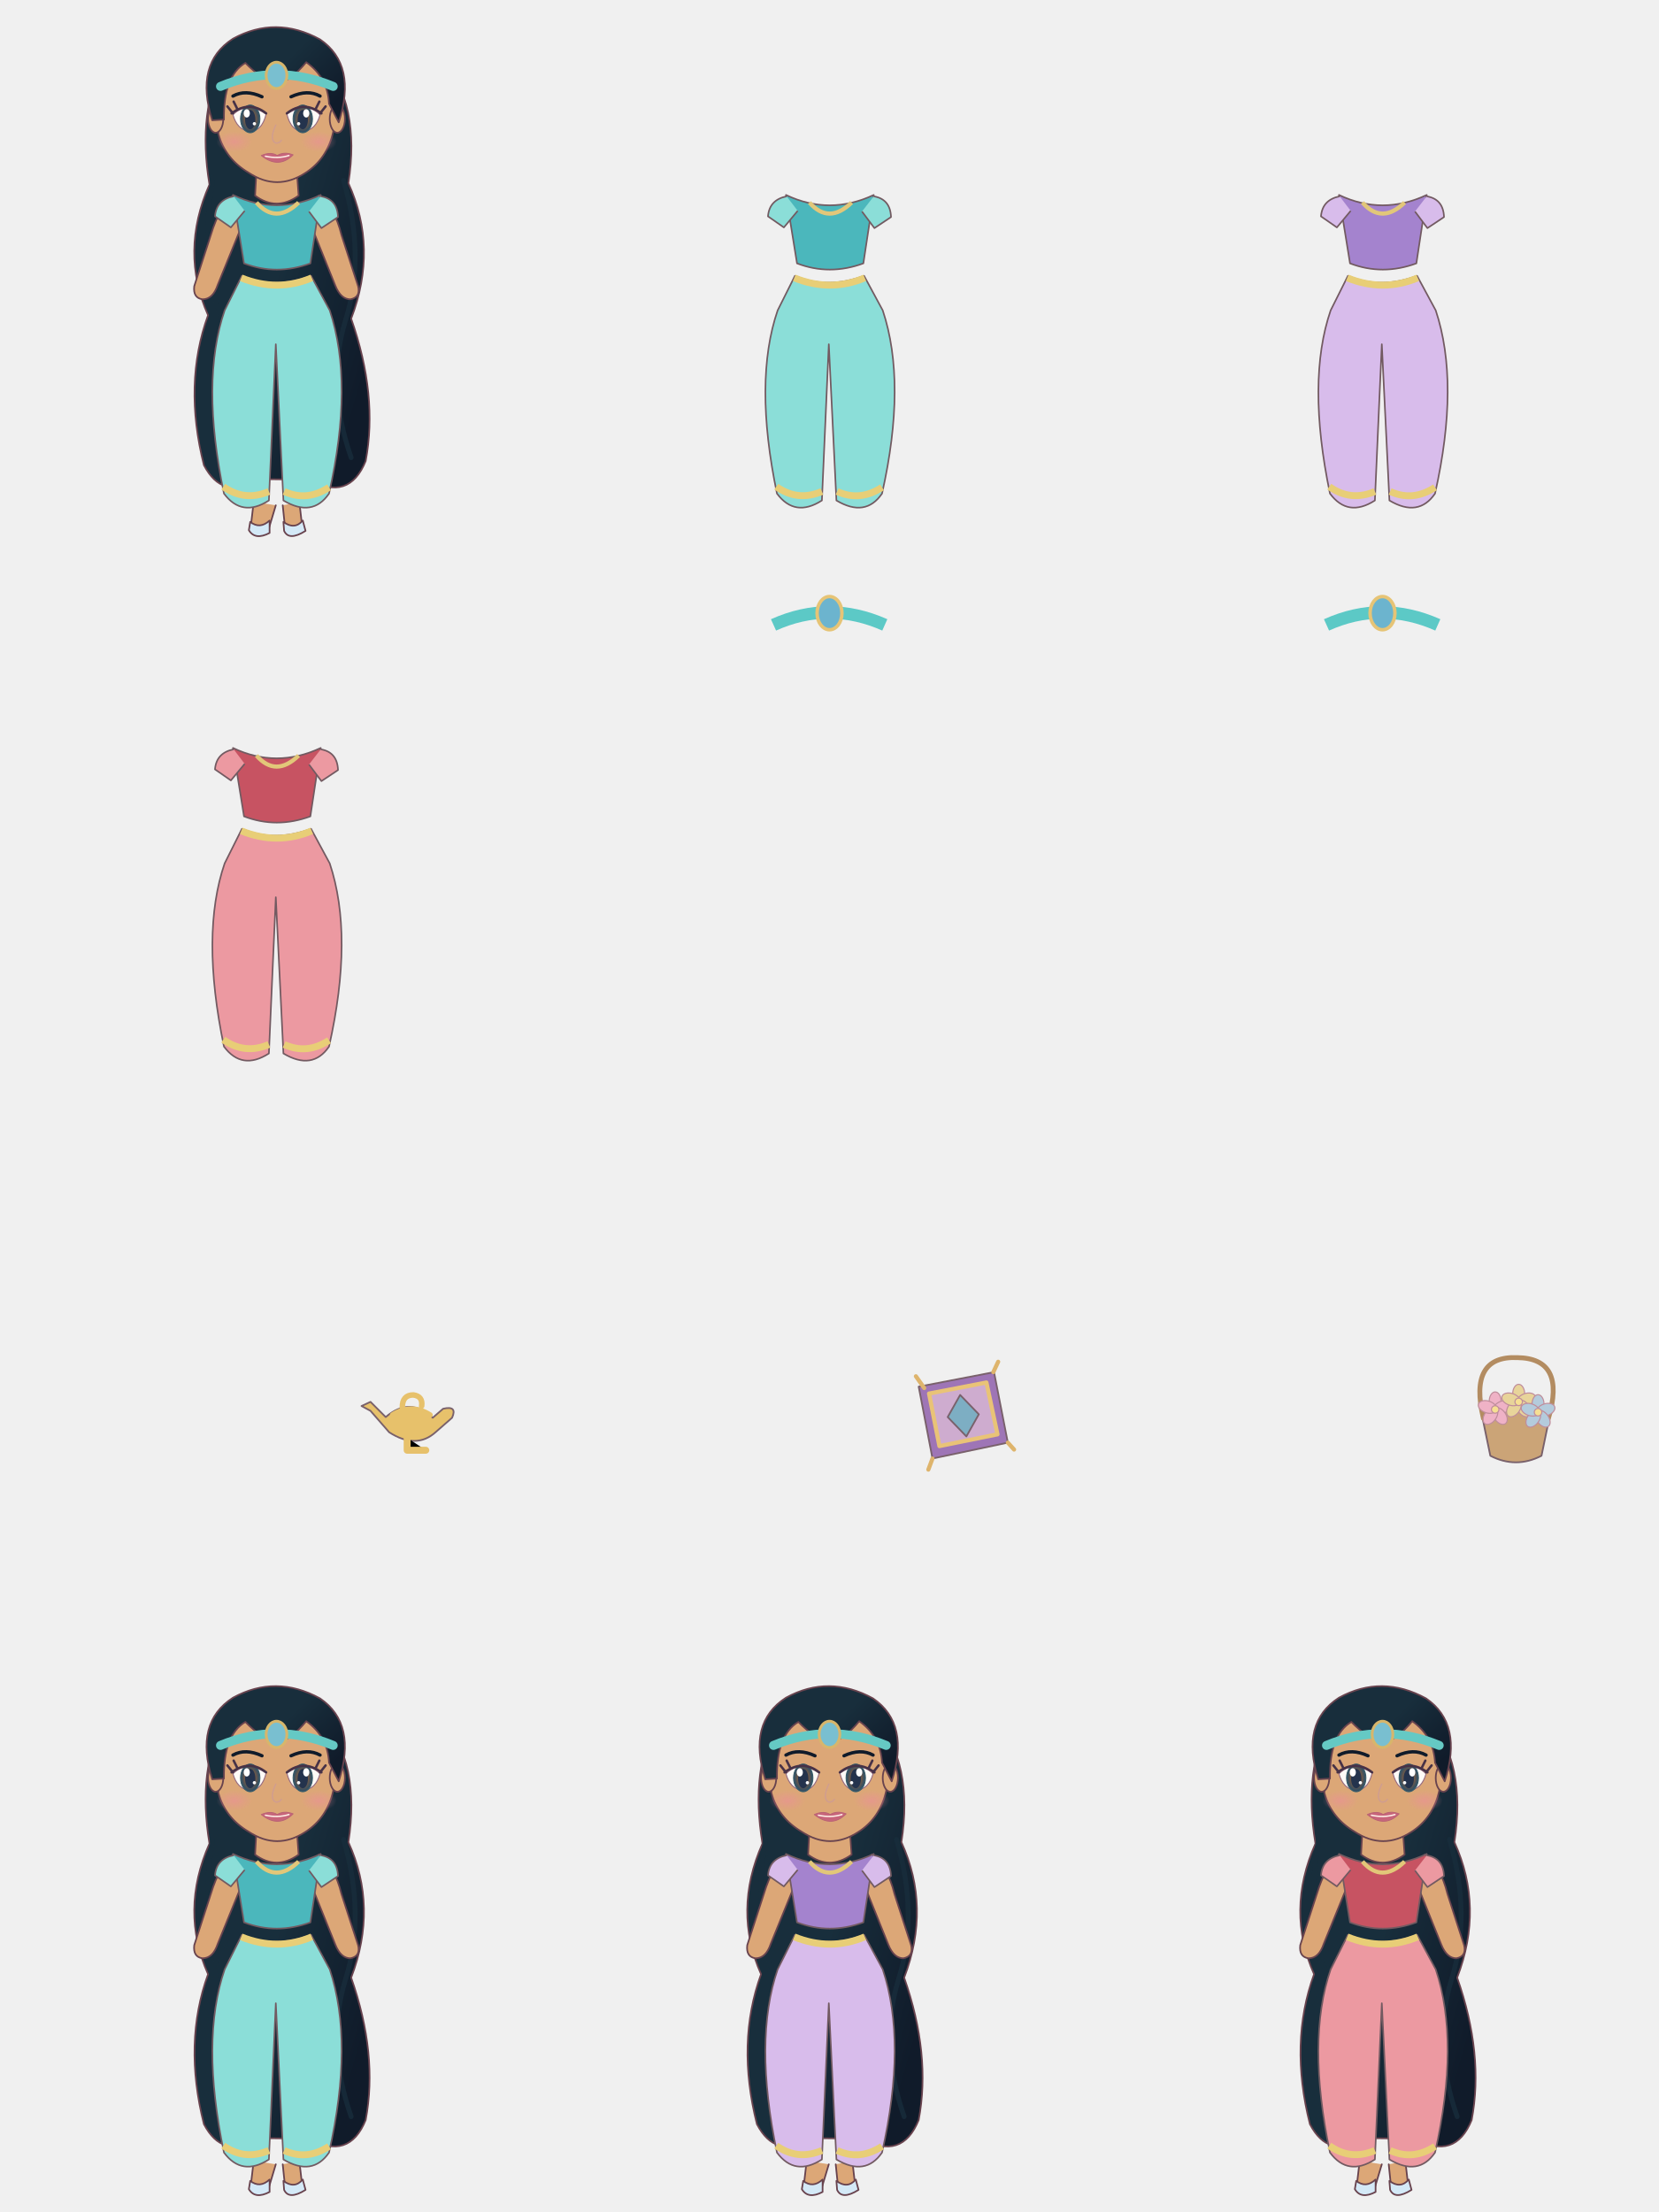
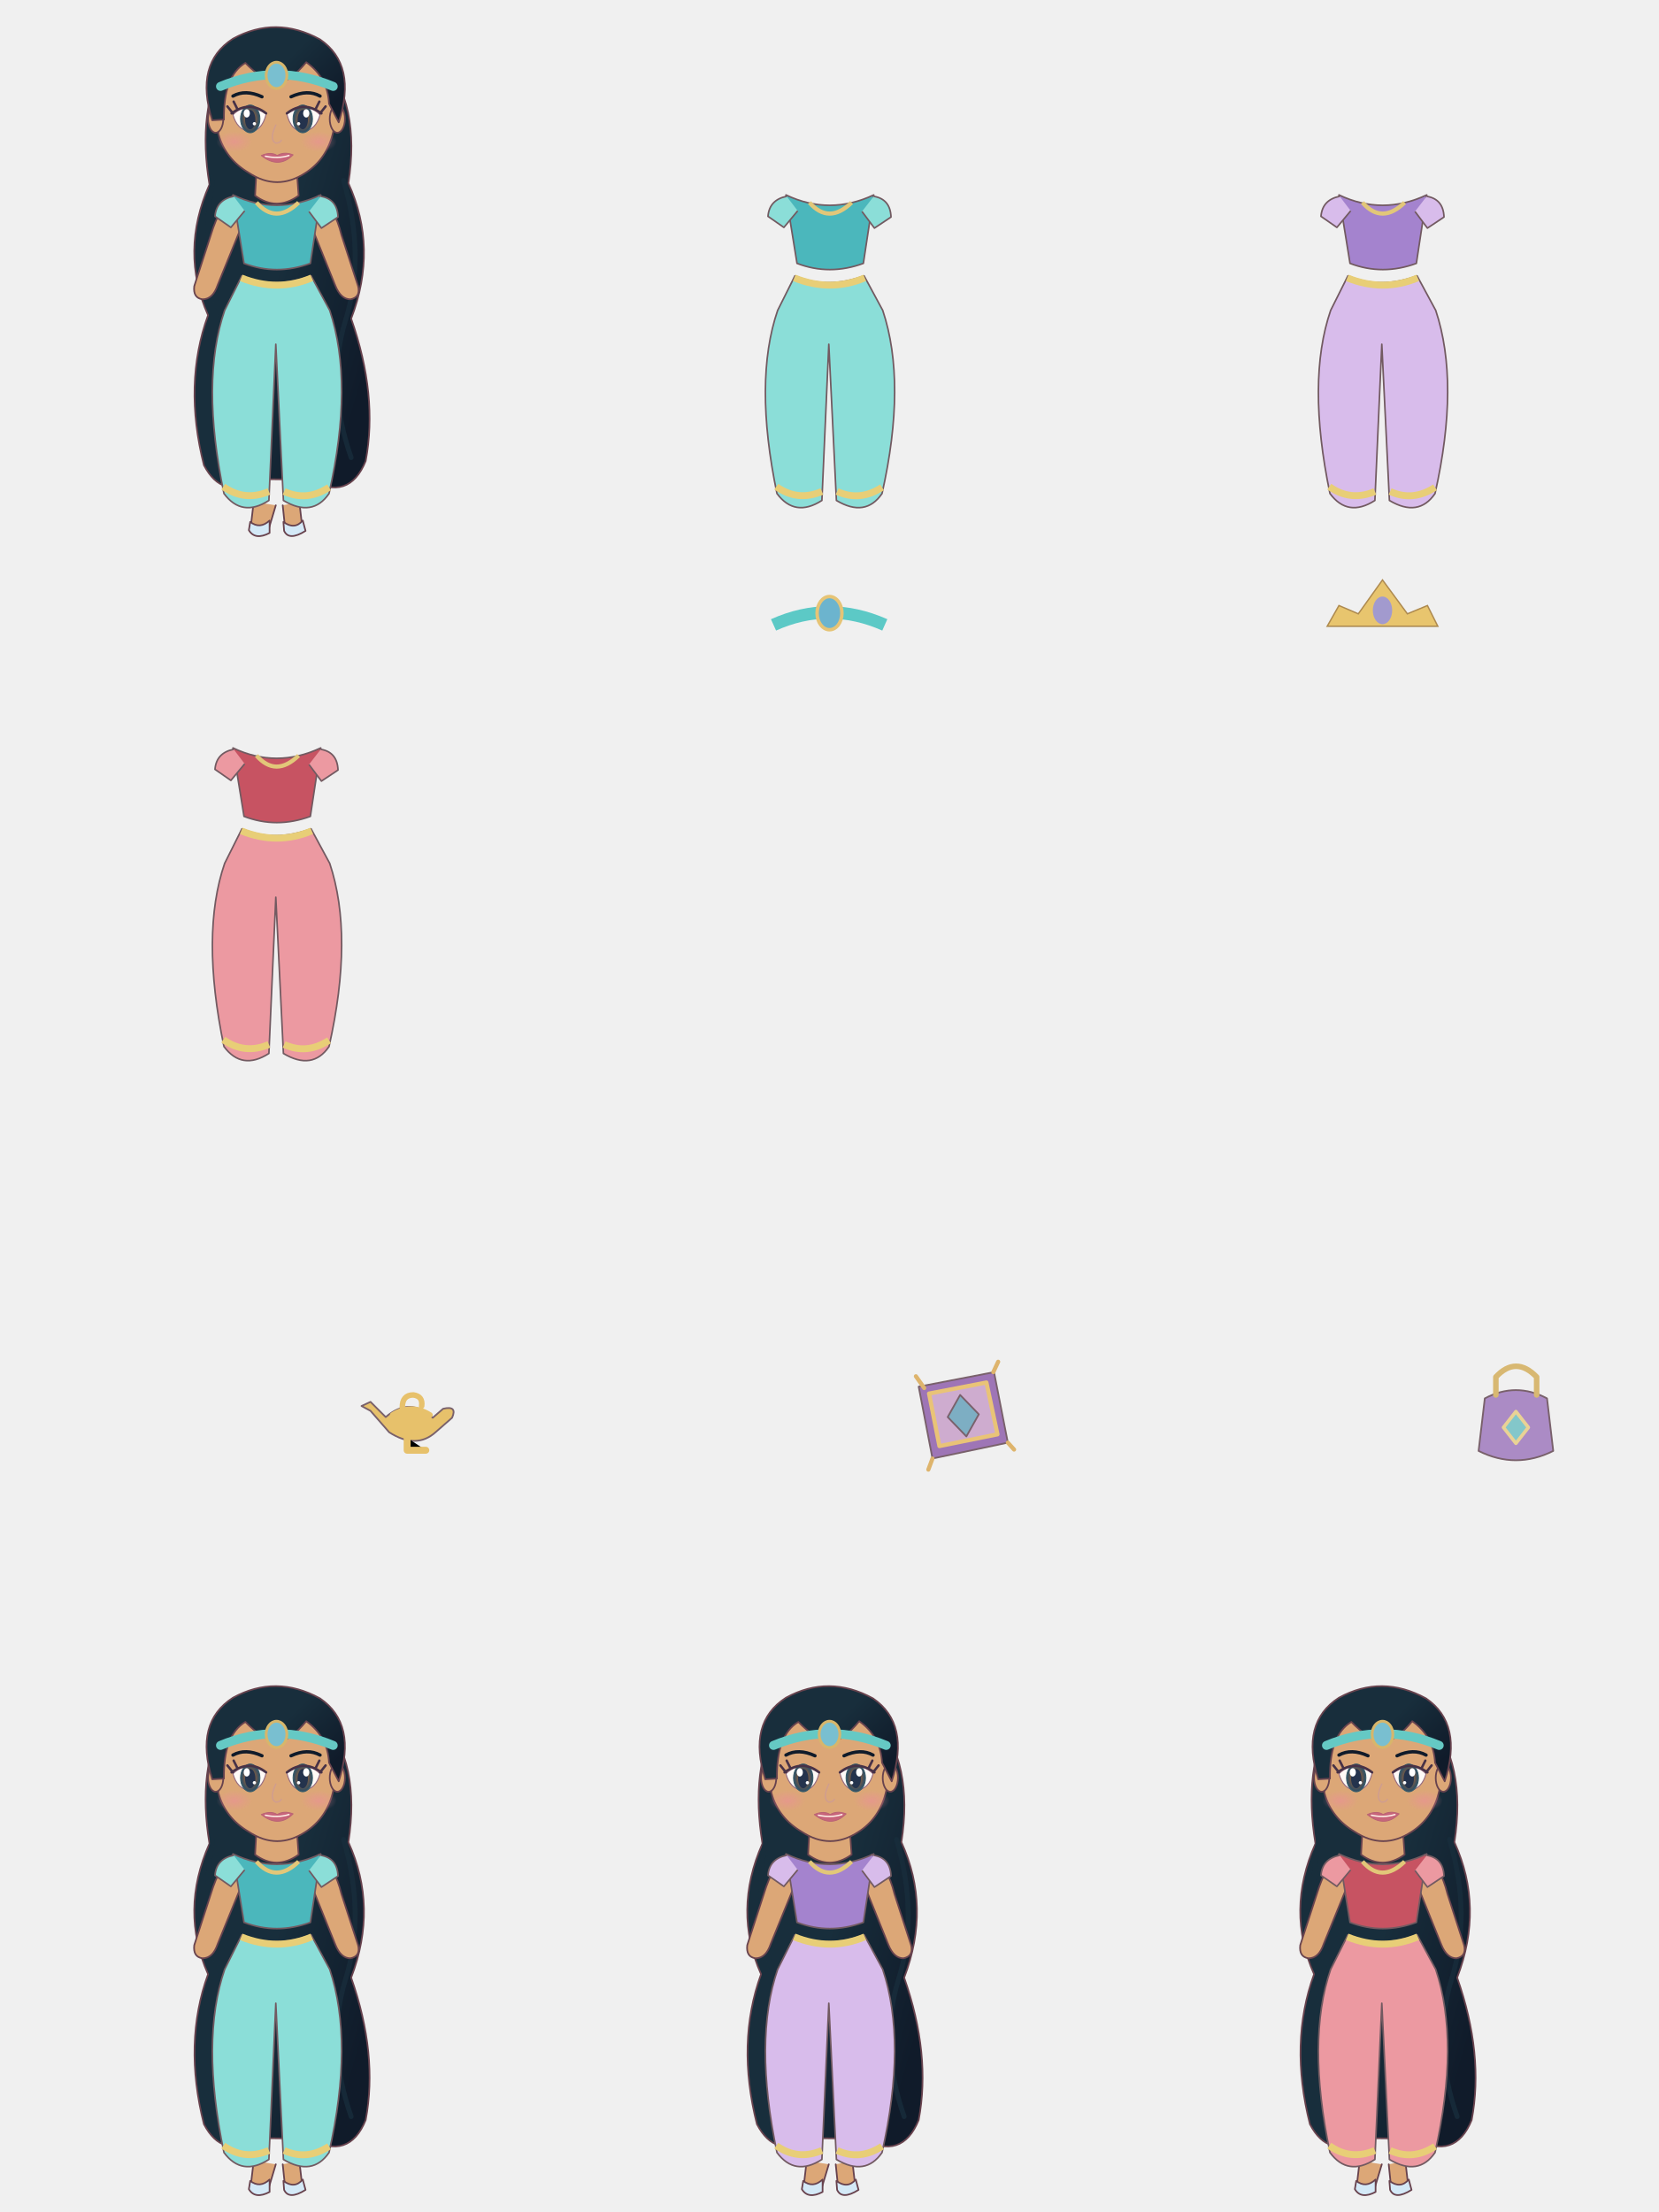
<svg xmlns="http://www.w3.org/2000/svg" width="2400" height="3200" viewBox="0 0 2400 3200">
  <g transform="translate(0 0)">
    <defs>
      <linearGradient id="jasmine-face-0-hair" x2="1" y2=".7">
        <stop stop-color="#182e3c" />
        <stop offset=".55" stop-color="#182e3c" />
        <stop offset="1" stop-color="#101b2a" />
      </linearGradient>
      <radialGradient id="jasmine-face-0-skin" cx=".4" cy=".3" r=".8">
        <stop stop-color="#dca777" />
        <stop offset="1" stop-color="#dca777" />
      </radialGradient>
      <radialGradient id="jasmine-face-0-iris">
        <stop stop-color="#b1e4d8" />
        <stop offset=".45" stop-color="#835c3f" />
        <stop offset="1" stop-color="#274d69" />
      </radialGradient>
      <radialGradient id="jasmine-face-0-blush">
        <stop stop-color="#ec8d9b" stop-opacity=".55" />
        <stop offset="1" stop-color="#ec8d9b" stop-opacity="0" />
      </radialGradient>
    </defs>
    <g transform="translate(100 0)" stroke="#68434e" stroke-width="2.4" stroke-linejoin="round" stroke-linecap="round">
      <path d="M225 86 Q185 159 203 267 Q160 364 201 456 Q165 555 195 673 Q222 724 269 693 L347 694 Q405 726 429 667 Q447 572 408 461 Q447 359 404 265 Q422 151 366 85Z" fill="url(#jasmine-face-0-hair)" />
      <path d="M208 258 Q189 367 218 453 T211 670" fill="none" stroke="#182e3c" stroke-width="7" opacity=".75" />
      <path d="M397 261 Q429 370 400 463 T408 662" fill="none" stroke="#182e3c" stroke-width="7" opacity=".75" />
      <path d="M272 228 L269 283 Q300 306 332 283 L328 228 M238 283 Q218 297 205 340 L181 414 Q179 431 193 433 Q208 433 215 412 L248 331 M361 283 Q384 299 394 340 L418 414 Q422 430 407 433 Q393 433 385 413 L352 331 M267 726 L263 760 Q264 776 287 771 L299 731 M309 731 L312 760 Q315 777 338 769 L333 726" fill="#dca777" />
      <path d="M262 755 Q276 766 290 753 L290 771 Q269 782 260 767Z M310 755 Q326 767 338 753 L342 768 Q318 783 311 768Z" fill="#d4e9f7" />
      <path d="M213 128 Q204 78 247 55 Q298 33 349 57 Q395 81 389 135 L382 191 Q373 230 342 250 Q301 277 260 250 Q226 230 216 194Z" fill="url(#jasmine-face-0-skin)" />
      <ellipse cx="212" cy="172" rx="11" ry="20" fill="#dca777" />
      <ellipse cx="388" cy="172" rx="11" ry="20" fill="#dca777" />
      <path d="M207 174 Q181 92 237 56 Q299 22 363 57 Q417 94 390 177 L376 150 Q374 112 343 90 Q321 117 300 121 Q277 114 255 91 Q223 110 224 173Z" fill="url(#jasmine-face-0-hair)" />
      <g transform="translate(261 169) scale(1 1)">
        <path d="M-24 -3 Q-4 -23 24 -4 Q18 21 0 21 Q-18 19 -24 -3Z" fill="#fffaf7" stroke="#976c80" stroke-width="1.5" />
        <ellipse cx="1" cy="3" rx="14" ry="20" fill="url(#jasmine-face-0-iris)" stroke="#385c68" stroke-width="1.4" />
        <ellipse cx="1" cy="4" rx="7.5" ry="14" fill="#24334d" stroke="none" />
        <ellipse cx="-4" cy="-5" rx="4.5" ry="6" fill="#fff" stroke="none" />
        <circle cx="7" cy="10" r="2.4" fill="#fff" stroke="none" />
        <path d="M-26 -5 Q0 -24 24 -5 M-24 -5 l-8 -10 M-18 -12 l-5 -10" fill="none" stroke="#473247" stroke-width="3.5" />
        <path d="M-24 -30 Q-6 -40 18 -29" fill="none" stroke="#101b2a" stroke-width="4.8" />
      </g>
      <g transform="translate(339 169) scale(-1 1)">
        <path d="M-24 -3 Q-4 -23 24 -4 Q18 21 0 21 Q-18 19 -24 -3Z" fill="#fffaf7" stroke="#976c80" stroke-width="1.5" />
        <ellipse cx="1" cy="3" rx="14" ry="20" fill="url(#jasmine-face-0-iris)" stroke="#385c68" stroke-width="1.4" />
        <ellipse cx="1" cy="4" rx="7.5" ry="14" fill="#24334d" stroke="none" />
        <ellipse cx="-4" cy="-5" rx="4.5" ry="6" fill="#fff" stroke="none" />
        <circle cx="7" cy="10" r="2.4" fill="#fff" stroke="none" />
        <path d="M-26 -5 Q0 -24 24 -5 M-24 -5 l-8 -10 M-18 -12 l-5 -10" fill="none" stroke="#473247" stroke-width="3.5" />
        <path d="M-24 -30 Q-6 -40 18 -29" fill="none" stroke="#101b2a" stroke-width="4.8" />
      </g>
      <ellipse cx="239" cy="205" rx="26" ry="15" fill="url(#jasmine-face-0-blush)" stroke="none" />
      <ellipse cx="361" cy="205" rx="26" ry="15" fill="url(#jasmine-face-0-blush)" stroke="none" />
      <path d="M299 181 Q289 202 299 207 Q305 207 307 203" fill="none" stroke="#d09d8e" stroke-width="2" />
      <path d="M278 225 Q292 219 301 225 Q311 219 324 224 Q303 245 278 225Z" fill="#c8657b" stroke="#b96374" stroke-width="1.3" />
      <path d="M284 226 Q302 230 318 225" fill="none" stroke="#fff0e7" stroke-width="2" />
      <path d="M219 125 Q300 91 382 125" fill="none" stroke="#65c9c4" stroke-width="13" />
      <ellipse cx="300" cy="109" rx="15" ry="19" fill="#79bfd0" stroke="#d7b66b" stroke-width="4" />
    </g>
    <defs>
      <linearGradient id="jasmine-costume-0-dress" x1="0" y1="0" x2="1" y2="1">
        <stop stop-color="#fff7e7" />
        <stop offset=".42" stop-color="#8bded8" />
        <stop offset="1" stop-color="#73b8b3" />
      </linearGradient>
      <linearGradient id="jasmine-costume-0-hair" x2="1" y2=".8">
        <stop stop-color="#fff3cf" />
        <stop offset=".4" stop-color="#8bded8" />
        <stop offset="1" stop-color="#73b8b3" />
      </linearGradient>
      <radialGradient id="jasmine-costume-0-skin">
        <stop stop-color="#fff1df" />
        <stop offset="1" stop-color="#efc9b1" />
      </radialGradient>
    </defs>
    <g transform="translate(100 0)" stroke="#725a61" stroke-width="2.3" stroke-linejoin="round">
      <path d="M237 282 Q300 312 364 282 L349 381 Q300 399 253 381Z" fill="#4bb7bc" />
      <path d="M250 399 Q297 419 350 399 L377 449 Q412 554 376 714 Q352 749 310 724 L299 498 L289 724 Q250 749 224 714 Q190 551 225 449Z" fill="#8bded8" />
      <path d="M249 402 Q301 423 351 402 M223 704 Q254 726 289 711 M311 711 Q344 726 376 705" fill="none" stroke="#e8ce77" stroke-width="10" />
      <path d="M238 284 Q213 289 211 313 L234 329 L254 305 M364 284 Q388 288 389 314 L365 330 L347 306" fill="#8bded8" />
      <path d="M271 293 Q299 325 332 293" fill="none" stroke="#e2c779" stroke-width="6" />
    </g>
  </g>
  <g transform="translate(800 0)">
    <defs>
      <linearGradient id="jasmine-costume-0-dress" x1="0" y1="0" x2="1" y2="1">
        <stop stop-color="#fff7e7" />
        <stop offset=".42" stop-color="#8bded8" />
        <stop offset="1" stop-color="#73b8b3" />
      </linearGradient>
      <linearGradient id="jasmine-costume-0-hair" x2="1" y2=".8">
        <stop stop-color="#fff3cf" />
        <stop offset=".4" stop-color="#8bded8" />
        <stop offset="1" stop-color="#73b8b3" />
      </linearGradient>
      <radialGradient id="jasmine-costume-0-skin">
        <stop stop-color="#fff1df" />
        <stop offset="1" stop-color="#efc9b1" />
      </radialGradient>
    </defs>
    <g transform="translate(100 0)" stroke="#725a61" stroke-width="2.3" stroke-linejoin="round">
      <path d="M237 282 Q300 312 364 282 L349 381 Q300 399 253 381Z" fill="#4bb7bc" />
      <path d="M250 399 Q297 419 350 399 L377 449 Q412 554 376 714 Q352 749 310 724 L299 498 L289 724 Q250 749 224 714 Q190 551 225 449Z" fill="#8bded8" />
      <path d="M249 402 Q301 423 351 402 M223 704 Q254 726 289 711 M311 711 Q344 726 376 705" fill="none" stroke="#e8ce77" stroke-width="10" />
      <path d="M238 284 Q213 289 211 313 L234 329 L254 305 M364 284 Q388 288 389 314 L365 330 L347 306" fill="#8bded8" />
      <path d="M271 293 Q299 325 332 293" fill="none" stroke="#e2c779" stroke-width="6" />
    </g>
  </g>
  <g transform="translate(1600 0)">
    <defs>
      <linearGradient id="jasmine-costume-1-dress" x1="0" y1="0" x2="1" y2="1">
        <stop stop-color="#fff7e7" />
        <stop offset=".42" stop-color="#d8bceb" />
        <stop offset="1" stop-color="#b39cc3" />
      </linearGradient>
      <linearGradient id="jasmine-costume-1-hair" x2="1" y2=".8">
        <stop stop-color="#fff3cf" />
        <stop offset=".4" stop-color="#d8bceb" />
        <stop offset="1" stop-color="#b39cc3" />
      </linearGradient>
      <radialGradient id="jasmine-costume-1-skin">
        <stop stop-color="#fff1df" />
        <stop offset="1" stop-color="#efc9b1" />
      </radialGradient>
    </defs>
    <g transform="translate(100 0)" stroke="#725a61" stroke-width="2.3" stroke-linejoin="round">
      <path d="M237 282 Q300 312 364 282 L349 381 Q300 399 253 381Z" fill="#a483ce" />
      <path d="M250 399 Q297 419 350 399 L377 449 Q412 554 376 714 Q352 749 310 724 L299 498 L289 724 Q250 749 224 714 Q190 551 225 449Z" fill="#d8bceb" />
      <path d="M249 402 Q301 423 351 402 M223 704 Q254 726 289 711 M311 711 Q344 726 376 705" fill="none" stroke="#e8ce77" stroke-width="10" />
      <path d="M238 284 Q213 289 211 313 L234 329 L254 305 M364 284 Q388 288 389 314 L365 330 L347 306" fill="#d8bceb" />
      <path d="M271 293 Q299 325 332 293" fill="none" stroke="#e2c779" stroke-width="6" />
    </g>
  </g>
  <g transform="translate(0 800)">
    <defs>
      <linearGradient id="jasmine-costume-2-dress" x1="0" y1="0" x2="1" y2="1">
        <stop stop-color="#fff7e7" />
        <stop offset=".42" stop-color="#ec99a1" />
        <stop offset="1" stop-color="#c37e85" />
      </linearGradient>
      <linearGradient id="jasmine-costume-2-hair" x2="1" y2=".8">
        <stop stop-color="#fff3cf" />
        <stop offset=".4" stop-color="#ec99a1" />
        <stop offset="1" stop-color="#c37e85" />
      </linearGradient>
      <radialGradient id="jasmine-costume-2-skin">
        <stop stop-color="#fff1df" />
        <stop offset="1" stop-color="#efc9b1" />
      </radialGradient>
    </defs>
    <g transform="translate(100 0)" stroke="#725a61" stroke-width="2.3" stroke-linejoin="round">
      <path d="M237 282 Q300 312 364 282 L349 381 Q300 399 253 381Z" fill="#c75362" />
      <path d="M250 399 Q297 419 350 399 L377 449 Q412 554 376 714 Q352 749 310 724 L299 498 L289 724 Q250 749 224 714 Q190 551 225 449Z" fill="#ec99a1" />
      <path d="M249 402 Q301 423 351 402 M223 704 Q254 726 289 711 M311 711 Q344 726 376 705" fill="none" stroke="#e8ce77" stroke-width="10" />
      <path d="M238 284 Q213 289 211 313 L234 329 L254 305 M364 284 Q388 288 389 314 L365 330 L347 306" fill="#ec99a1" />
      <path d="M271 293 Q299 325 332 293" fill="none" stroke="#e2c779" stroke-width="6" />
    </g>
  </g>
  <g transform="translate(800 800)">
    <path d="M319 104 Q399 68 480 104" fill="none" stroke="#5cc9c6" stroke-width="18" />
    <ellipse cx="400" cy="87" rx="18" ry="24" fill="#6cb4ce" stroke="#e6c476" stroke-width="5" />
  </g>
  <g transform="translate(1600 800)">
-     <path d="M319 104 Q399 68 480 104" fill="none" stroke="#5cc9c6" stroke-width="18" />
-     <ellipse cx="400" cy="87" rx="18" ry="24" fill="#6cb4ce" stroke="#e6c476" stroke-width="5" />
+     <path d="M320 106 L337 76 L365 88 L400 39 L436 88 L465 76 L480 106Z" fill="#e8c56e" stroke="#ae8a4f" stroke-width="2" />
+     <ellipse cx="400" cy="83" rx="14" ry="20" fill="#a29ace" />
  </g>
  <g transform="translate(0 1600)">
    <g transform="translate(515 348)" stroke="#79616b" stroke-width="2.5" stroke-linejoin="round" stroke-linecap="round">
      <path d="M43 102 Q78 72 111 103 L126 90 Q147 85 139 103 L115 124 Q87 149 48 124 L21 93 L8 86 L21 80Z" fill="#e7c16b" />
      <path d="M53 99 Q80 82 107 99 M67 88 Q67 70 83 70 Q97 72 95 86" fill="none" stroke="#e7c16b" stroke-width="8" />
      <path d="M74 132 V150 H101" stroke="#e7c16b" stroke-width="10" />
    </g>
  </g>
  <g transform="translate(800 1600)">
    <g transform="translate(515 348)" stroke="#79616b" stroke-width="2.5" stroke-linejoin="round" stroke-linecap="round">
      <path d="M14 58 L123 37 L143 139 L34 162Z" fill="#9e75b6" />
      <path d="M29 68 L112 52 L128 127 L44 144Z" fill="#ceaccf" stroke="#e9c377" stroke-width="6" />
      <path d="M74 70 l27 28 -18 32 -27 -28Z" fill="#7daec3" />
      <path d="M22 60 L10 43 M122 37 L129 22 M34 162 L28 178 M143 139 L152 149" stroke="#deb46c" stroke-width="6" />
    </g>
  </g>
  <g transform="translate(1600 1600)">
    <g transform="translate(515 348)" stroke="#79616b" stroke-width="2.5" stroke-linejoin="round" stroke-linecap="round">
-       <path d="M29 100 Q78 76 127 100 L115 158 Q78 177 41 158Z" fill="#cba477" />
-       <path d="M31 104 Q9 13 80 16 Q151 17 125 104" fill="none" stroke="#b38c61" stroke-width="7" />
-       <g transform="translate(48 91)" fill="#efb2c6" stroke="#bf8d9b" stroke-width="1.6">
-         <ellipse rx="8.64" ry="13.68" transform="rotate(0) translate(0 -11.7)" />
-         <ellipse rx="8.64" ry="13.68" transform="rotate(72) translate(0 -11.7)" />
-         <ellipse rx="8.64" ry="13.68" transform="rotate(144) translate(0 -11.7)" />
-         <ellipse rx="8.64" ry="13.68" transform="rotate(216) translate(0 -11.7)" />
-         <ellipse rx="8.64" ry="13.68" transform="rotate(288) translate(0 -11.7)" />
-         <circle r="5.4" fill="#f6df92" />
-       </g>
-       <g transform="translate(82 80)" fill="#e8d49a" stroke="#bf8d9b" stroke-width="1.6">
-         <ellipse rx="8.64" ry="13.68" transform="rotate(0) translate(0 -11.7)" />
-         <ellipse rx="8.64" ry="13.68" transform="rotate(72) translate(0 -11.7)" />
-         <ellipse rx="8.64" ry="13.68" transform="rotate(144) translate(0 -11.7)" />
-         <ellipse rx="8.64" ry="13.68" transform="rotate(216) translate(0 -11.7)" />
-         <ellipse rx="8.64" ry="13.68" transform="rotate(288) translate(0 -11.7)" />
-         <circle r="5.4" fill="#f6df92" />
-       </g>
-       <g transform="translate(110 95)" fill="#b4cbdc" stroke="#bf8d9b" stroke-width="1.6">
-         <ellipse rx="8.64" ry="13.68" transform="rotate(0) translate(0 -11.7)" />
-         <ellipse rx="8.64" ry="13.68" transform="rotate(72) translate(0 -11.7)" />
-         <ellipse rx="8.64" ry="13.68" transform="rotate(144) translate(0 -11.7)" />
-         <ellipse rx="8.64" ry="13.68" transform="rotate(216) translate(0 -11.7)" />
-         <ellipse rx="8.64" ry="13.68" transform="rotate(288) translate(0 -11.7)" />
-         <circle r="5.4" fill="#f6df92" />
-       </g>
+       <path d="M33 75 Q78 51 123 75 L132 151 Q78 178 24 151Z" fill="#ab8bc5" />
+       <path d="M49 70 V44 Q78 13 108 44 V70" fill="none" stroke="#d8b872" stroke-width="8" />
+       <path d="M78 94 l18 23 -18 23 -18 -23Z" fill="#83c7ca" stroke="#e9d295" stroke-width="5" />
    </g>
  </g>
  <g transform="translate(0 2400)">
    <defs>
      <linearGradient id="jasmine-face-0-hair" x2="1" y2=".7">
        <stop stop-color="#182e3c" />
        <stop offset=".55" stop-color="#182e3c" />
        <stop offset="1" stop-color="#101b2a" />
      </linearGradient>
      <radialGradient id="jasmine-face-0-skin" cx=".4" cy=".3" r=".8">
        <stop stop-color="#dca777" />
        <stop offset="1" stop-color="#dca777" />
      </radialGradient>
      <radialGradient id="jasmine-face-0-iris">
        <stop stop-color="#b1e4d8" />
        <stop offset=".45" stop-color="#835c3f" />
        <stop offset="1" stop-color="#274d69" />
      </radialGradient>
      <radialGradient id="jasmine-face-0-blush">
        <stop stop-color="#ec8d9b" stop-opacity=".55" />
        <stop offset="1" stop-color="#ec8d9b" stop-opacity="0" />
      </radialGradient>
    </defs>
    <g transform="translate(100 0)" stroke="#68434e" stroke-width="2.4" stroke-linejoin="round" stroke-linecap="round">
      <path d="M225 86 Q185 159 203 267 Q160 364 201 456 Q165 555 195 673 Q222 724 269 693 L347 694 Q405 726 429 667 Q447 572 408 461 Q447 359 404 265 Q422 151 366 85Z" fill="url(#jasmine-face-0-hair)" />
      <path d="M208 258 Q189 367 218 453 T211 670" fill="none" stroke="#182e3c" stroke-width="7" opacity=".75" />
      <path d="M397 261 Q429 370 400 463 T408 662" fill="none" stroke="#182e3c" stroke-width="7" opacity=".75" />
      <path d="M272 228 L269 283 Q300 306 332 283 L328 228 M238 283 Q218 297 205 340 L181 414 Q179 431 193 433 Q208 433 215 412 L248 331 M361 283 Q384 299 394 340 L418 414 Q422 430 407 433 Q393 433 385 413 L352 331 M267 726 L263 760 Q264 776 287 771 L299 731 M309 731 L312 760 Q315 777 338 769 L333 726" fill="#dca777" />
      <path d="M262 755 Q276 766 290 753 L290 771 Q269 782 260 767Z M310 755 Q326 767 338 753 L342 768 Q318 783 311 768Z" fill="#d4e9f7" />
      <path d="M213 128 Q204 78 247 55 Q298 33 349 57 Q395 81 389 135 L382 191 Q373 230 342 250 Q301 277 260 250 Q226 230 216 194Z" fill="url(#jasmine-face-0-skin)" />
      <ellipse cx="212" cy="172" rx="11" ry="20" fill="#dca777" />
      <ellipse cx="388" cy="172" rx="11" ry="20" fill="#dca777" />
      <path d="M207 174 Q181 92 237 56 Q299 22 363 57 Q417 94 390 177 L376 150 Q374 112 343 90 Q321 117 300 121 Q277 114 255 91 Q223 110 224 173Z" fill="url(#jasmine-face-0-hair)" />
      <g transform="translate(261 169) scale(1 1)">
        <path d="M-24 -3 Q-4 -23 24 -4 Q18 21 0 21 Q-18 19 -24 -3Z" fill="#fffaf7" stroke="#976c80" stroke-width="1.5" />
        <ellipse cx="1" cy="3" rx="14" ry="20" fill="url(#jasmine-face-0-iris)" stroke="#385c68" stroke-width="1.4" />
        <ellipse cx="1" cy="4" rx="7.5" ry="14" fill="#24334d" stroke="none" />
        <ellipse cx="-4" cy="-5" rx="4.5" ry="6" fill="#fff" stroke="none" />
        <circle cx="7" cy="10" r="2.4" fill="#fff" stroke="none" />
        <path d="M-26 -5 Q0 -24 24 -5 M-24 -5 l-8 -10 M-18 -12 l-5 -10" fill="none" stroke="#473247" stroke-width="3.5" />
        <path d="M-24 -30 Q-6 -40 18 -29" fill="none" stroke="#101b2a" stroke-width="4.8" />
      </g>
      <g transform="translate(339 169) scale(-1 1)">
        <path d="M-24 -3 Q-4 -23 24 -4 Q18 21 0 21 Q-18 19 -24 -3Z" fill="#fffaf7" stroke="#976c80" stroke-width="1.5" />
        <ellipse cx="1" cy="3" rx="14" ry="20" fill="url(#jasmine-face-0-iris)" stroke="#385c68" stroke-width="1.4" />
        <ellipse cx="1" cy="4" rx="7.5" ry="14" fill="#24334d" stroke="none" />
        <ellipse cx="-4" cy="-5" rx="4.5" ry="6" fill="#fff" stroke="none" />
        <circle cx="7" cy="10" r="2.4" fill="#fff" stroke="none" />
        <path d="M-26 -5 Q0 -24 24 -5 M-24 -5 l-8 -10 M-18 -12 l-5 -10" fill="none" stroke="#473247" stroke-width="3.5" />
        <path d="M-24 -30 Q-6 -40 18 -29" fill="none" stroke="#101b2a" stroke-width="4.8" />
      </g>
      <ellipse cx="239" cy="205" rx="26" ry="15" fill="url(#jasmine-face-0-blush)" stroke="none" />
      <ellipse cx="361" cy="205" rx="26" ry="15" fill="url(#jasmine-face-0-blush)" stroke="none" />
      <path d="M299 181 Q289 202 299 207 Q305 207 307 203" fill="none" stroke="#d09d8e" stroke-width="2" />
      <path d="M278 225 Q292 219 301 225 Q311 219 324 224 Q303 245 278 225Z" fill="#c8657b" stroke="#b96374" stroke-width="1.3" />
      <path d="M284 226 Q302 230 318 225" fill="none" stroke="#fff0e7" stroke-width="2" />
      <path d="M219 125 Q300 91 382 125" fill="none" stroke="#65c9c4" stroke-width="13" />
      <ellipse cx="300" cy="109" rx="15" ry="19" fill="#79bfd0" stroke="#d7b66b" stroke-width="4" />
    </g>
    <defs>
      <linearGradient id="jasmine-costume-0-dress" x1="0" y1="0" x2="1" y2="1">
        <stop stop-color="#fff7e7" />
        <stop offset=".42" stop-color="#8bded8" />
        <stop offset="1" stop-color="#73b8b3" />
      </linearGradient>
      <linearGradient id="jasmine-costume-0-hair" x2="1" y2=".8">
        <stop stop-color="#fff3cf" />
        <stop offset=".4" stop-color="#8bded8" />
        <stop offset="1" stop-color="#73b8b3" />
      </linearGradient>
      <radialGradient id="jasmine-costume-0-skin">
        <stop stop-color="#fff1df" />
        <stop offset="1" stop-color="#efc9b1" />
      </radialGradient>
    </defs>
    <g transform="translate(100 0)" stroke="#725a61" stroke-width="2.3" stroke-linejoin="round">
      <path d="M237 282 Q300 312 364 282 L349 381 Q300 399 253 381Z" fill="#4bb7bc" />
      <path d="M250 399 Q297 419 350 399 L377 449 Q412 554 376 714 Q352 749 310 724 L299 498 L289 724 Q250 749 224 714 Q190 551 225 449Z" fill="#8bded8" />
      <path d="M249 402 Q301 423 351 402 M223 704 Q254 726 289 711 M311 711 Q344 726 376 705" fill="none" stroke="#e8ce77" stroke-width="10" />
      <path d="M238 284 Q213 289 211 313 L234 329 L254 305 M364 284 Q388 288 389 314 L365 330 L347 306" fill="#8bded8" />
      <path d="M271 293 Q299 325 332 293" fill="none" stroke="#e2c779" stroke-width="6" />
    </g>
  </g>
  <g transform="translate(800 2400)">
    <defs>
      <linearGradient id="jasmine-face-1-hair" x2="1" y2=".7">
        <stop stop-color="#182e3c" />
        <stop offset=".55" stop-color="#182e3c" />
        <stop offset="1" stop-color="#101b2a" />
      </linearGradient>
      <radialGradient id="jasmine-face-1-skin" cx=".4" cy=".3" r=".8">
        <stop stop-color="#dca777" />
        <stop offset="1" stop-color="#dca777" />
      </radialGradient>
      <radialGradient id="jasmine-face-1-iris">
        <stop stop-color="#b1e4d8" />
        <stop offset=".45" stop-color="#835c3f" />
        <stop offset="1" stop-color="#274d69" />
      </radialGradient>
      <radialGradient id="jasmine-face-1-blush">
        <stop stop-color="#ec8d9b" stop-opacity=".55" />
        <stop offset="1" stop-color="#ec8d9b" stop-opacity="0" />
      </radialGradient>
    </defs>
    <g transform="translate(100 0)" stroke="#68434e" stroke-width="2.4" stroke-linejoin="round" stroke-linecap="round">
      <path d="M225 86 Q185 159 203 267 Q160 364 201 456 Q165 555 195 673 Q222 724 269 693 L347 694 Q405 726 429 667 Q447 572 408 461 Q447 359 404 265 Q422 151 366 85Z" fill="url(#jasmine-face-1-hair)" />
      <path d="M208 258 Q189 367 218 453 T211 670" fill="none" stroke="#182e3c" stroke-width="7" opacity=".75" />
      <path d="M397 261 Q429 370 400 463 T408 662" fill="none" stroke="#182e3c" stroke-width="7" opacity=".75" />
      <path d="M272 228 L269 283 Q300 306 332 283 L328 228 M238 283 Q218 297 205 340 L181 414 Q179 431 193 433 Q208 433 215 412 L248 331 M361 283 Q384 299 394 340 L418 414 Q422 430 407 433 Q393 433 385 413 L352 331 M267 726 L263 760 Q264 776 287 771 L299 731 M309 731 L312 760 Q315 777 338 769 L333 726" fill="#dca777" />
      <path d="M262 755 Q276 766 290 753 L290 771 Q269 782 260 767Z M310 755 Q326 767 338 753 L342 768 Q318 783 311 768Z" fill="#d4e9f7" />
      <path d="M213 128 Q204 78 247 55 Q298 33 349 57 Q395 81 389 135 L382 191 Q373 230 342 250 Q301 277 260 250 Q226 230 216 194Z" fill="url(#jasmine-face-1-skin)" />
      <ellipse cx="212" cy="172" rx="11" ry="20" fill="#dca777" />
      <ellipse cx="388" cy="172" rx="11" ry="20" fill="#dca777" />
      <path d="M207 174 Q181 92 237 56 Q299 22 363 57 Q417 94 390 177 L376 150 Q374 112 343 90 Q321 117 300 121 Q277 114 255 91 Q223 110 224 173Z" fill="url(#jasmine-face-1-hair)" />
      <g transform="translate(261 169) scale(1 1)">
        <path d="M-24 -3 Q-4 -23 24 -4 Q18 21 0 21 Q-18 19 -24 -3Z" fill="#fffaf7" stroke="#976c80" stroke-width="1.5" />
        <ellipse cx="1" cy="3" rx="14" ry="20" fill="url(#jasmine-face-1-iris)" stroke="#385c68" stroke-width="1.4" />
        <ellipse cx="1" cy="4" rx="7.5" ry="14" fill="#24334d" stroke="none" />
        <ellipse cx="-4" cy="-5" rx="4.5" ry="6" fill="#fff" stroke="none" />
        <circle cx="7" cy="10" r="2.4" fill="#fff" stroke="none" />
        <path d="M-26 -5 Q0 -24 24 -5 M-24 -5 l-8 -10 M-18 -12 l-5 -10" fill="none" stroke="#473247" stroke-width="3.5" />
        <path d="M-24 -30 Q-6 -40 18 -29" fill="none" stroke="#101b2a" stroke-width="4.8" />
      </g>
      <g transform="translate(339 169) scale(-1 1)">
        <path d="M-24 -3 Q-4 -23 24 -4 Q18 21 0 21 Q-18 19 -24 -3Z" fill="#fffaf7" stroke="#976c80" stroke-width="1.5" />
        <ellipse cx="1" cy="3" rx="14" ry="20" fill="url(#jasmine-face-1-iris)" stroke="#385c68" stroke-width="1.4" />
        <ellipse cx="1" cy="4" rx="7.5" ry="14" fill="#24334d" stroke="none" />
        <ellipse cx="-4" cy="-5" rx="4.5" ry="6" fill="#fff" stroke="none" />
        <circle cx="7" cy="10" r="2.4" fill="#fff" stroke="none" />
        <path d="M-26 -5 Q0 -24 24 -5 M-24 -5 l-8 -10 M-18 -12 l-5 -10" fill="none" stroke="#473247" stroke-width="3.5" />
        <path d="M-24 -30 Q-6 -40 18 -29" fill="none" stroke="#101b2a" stroke-width="4.8" />
      </g>
      <ellipse cx="239" cy="205" rx="26" ry="15" fill="url(#jasmine-face-1-blush)" stroke="none" />
      <ellipse cx="361" cy="205" rx="26" ry="15" fill="url(#jasmine-face-1-blush)" stroke="none" />
      <path d="M299 181 Q289 202 299 207 Q305 207 307 203" fill="none" stroke="#d09d8e" stroke-width="2" />
      <path d="M278 225 Q292 219 301 225 Q311 219 324 224 Q303 245 278 225Z" fill="#c8657b" stroke="#b96374" stroke-width="1.3" />
      <path d="M284 226 Q302 230 318 225" fill="none" stroke="#fff0e7" stroke-width="2" />
      <path d="M219 125 Q300 91 382 125" fill="none" stroke="#65c9c4" stroke-width="13" />
      <ellipse cx="300" cy="109" rx="15" ry="19" fill="#79bfd0" stroke="#d7b66b" stroke-width="4" />
    </g>
    <defs>
      <linearGradient id="jasmine-costume-1-dress" x1="0" y1="0" x2="1" y2="1">
        <stop stop-color="#fff7e7" />
        <stop offset=".42" stop-color="#d8bceb" />
        <stop offset="1" stop-color="#b39cc3" />
      </linearGradient>
      <linearGradient id="jasmine-costume-1-hair" x2="1" y2=".8">
        <stop stop-color="#fff3cf" />
        <stop offset=".4" stop-color="#d8bceb" />
        <stop offset="1" stop-color="#b39cc3" />
      </linearGradient>
      <radialGradient id="jasmine-costume-1-skin">
        <stop stop-color="#fff1df" />
        <stop offset="1" stop-color="#efc9b1" />
      </radialGradient>
    </defs>
    <g transform="translate(100 0)" stroke="#725a61" stroke-width="2.3" stroke-linejoin="round">
      <path d="M237 282 Q300 312 364 282 L349 381 Q300 399 253 381Z" fill="#a483ce" />
      <path d="M250 399 Q297 419 350 399 L377 449 Q412 554 376 714 Q352 749 310 724 L299 498 L289 724 Q250 749 224 714 Q190 551 225 449Z" fill="#d8bceb" />
      <path d="M249 402 Q301 423 351 402 M223 704 Q254 726 289 711 M311 711 Q344 726 376 705" fill="none" stroke="#e8ce77" stroke-width="10" />
      <path d="M238 284 Q213 289 211 313 L234 329 L254 305 M364 284 Q388 288 389 314 L365 330 L347 306" fill="#d8bceb" />
      <path d="M271 293 Q299 325 332 293" fill="none" stroke="#e2c779" stroke-width="6" />
    </g>
  </g>
  <g transform="translate(1600 2400)">
    <defs>
      <linearGradient id="jasmine-face-2-hair" x2="1" y2=".7">
        <stop stop-color="#182e3c" />
        <stop offset=".55" stop-color="#182e3c" />
        <stop offset="1" stop-color="#101b2a" />
      </linearGradient>
      <radialGradient id="jasmine-face-2-skin" cx=".4" cy=".3" r=".8">
        <stop stop-color="#dca777" />
        <stop offset="1" stop-color="#dca777" />
      </radialGradient>
      <radialGradient id="jasmine-face-2-iris">
        <stop stop-color="#b1e4d8" />
        <stop offset=".45" stop-color="#835c3f" />
        <stop offset="1" stop-color="#274d69" />
      </radialGradient>
      <radialGradient id="jasmine-face-2-blush">
        <stop stop-color="#ec8d9b" stop-opacity=".55" />
        <stop offset="1" stop-color="#ec8d9b" stop-opacity="0" />
      </radialGradient>
    </defs>
    <g transform="translate(100 0)" stroke="#68434e" stroke-width="2.4" stroke-linejoin="round" stroke-linecap="round">
      <path d="M225 86 Q185 159 203 267 Q160 364 201 456 Q165 555 195 673 Q222 724 269 693 L347 694 Q405 726 429 667 Q447 572 408 461 Q447 359 404 265 Q422 151 366 85Z" fill="url(#jasmine-face-2-hair)" />
      <path d="M208 258 Q189 367 218 453 T211 670" fill="none" stroke="#182e3c" stroke-width="7" opacity=".75" />
      <path d="M397 261 Q429 370 400 463 T408 662" fill="none" stroke="#182e3c" stroke-width="7" opacity=".75" />
      <path d="M272 228 L269 283 Q300 306 332 283 L328 228 M238 283 Q218 297 205 340 L181 414 Q179 431 193 433 Q208 433 215 412 L248 331 M361 283 Q384 299 394 340 L418 414 Q422 430 407 433 Q393 433 385 413 L352 331 M267 726 L263 760 Q264 776 287 771 L299 731 M309 731 L312 760 Q315 777 338 769 L333 726" fill="#dca777" />
      <path d="M262 755 Q276 766 290 753 L290 771 Q269 782 260 767Z M310 755 Q326 767 338 753 L342 768 Q318 783 311 768Z" fill="#d4e9f7" />
      <path d="M213 128 Q204 78 247 55 Q298 33 349 57 Q395 81 389 135 L382 191 Q373 230 342 250 Q301 277 260 250 Q226 230 216 194Z" fill="url(#jasmine-face-2-skin)" />
      <ellipse cx="212" cy="172" rx="11" ry="20" fill="#dca777" />
      <ellipse cx="388" cy="172" rx="11" ry="20" fill="#dca777" />
      <path d="M207 174 Q181 92 237 56 Q299 22 363 57 Q417 94 390 177 L376 150 Q374 112 343 90 Q321 117 300 121 Q277 114 255 91 Q223 110 224 173Z" fill="url(#jasmine-face-2-hair)" />
      <g transform="translate(261 169) scale(1 1)">
        <path d="M-24 -3 Q-4 -23 24 -4 Q18 21 0 21 Q-18 19 -24 -3Z" fill="#fffaf7" stroke="#976c80" stroke-width="1.5" />
        <ellipse cx="1" cy="3" rx="14" ry="20" fill="url(#jasmine-face-2-iris)" stroke="#385c68" stroke-width="1.4" />
        <ellipse cx="1" cy="4" rx="7.5" ry="14" fill="#24334d" stroke="none" />
        <ellipse cx="-4" cy="-5" rx="4.5" ry="6" fill="#fff" stroke="none" />
        <circle cx="7" cy="10" r="2.4" fill="#fff" stroke="none" />
        <path d="M-26 -5 Q0 -24 24 -5 M-24 -5 l-8 -10 M-18 -12 l-5 -10" fill="none" stroke="#473247" stroke-width="3.5" />
        <path d="M-24 -30 Q-6 -40 18 -29" fill="none" stroke="#101b2a" stroke-width="4.8" />
      </g>
      <g transform="translate(339 169) scale(-1 1)">
        <path d="M-24 -3 Q-4 -23 24 -4 Q18 21 0 21 Q-18 19 -24 -3Z" fill="#fffaf7" stroke="#976c80" stroke-width="1.5" />
        <ellipse cx="1" cy="3" rx="14" ry="20" fill="url(#jasmine-face-2-iris)" stroke="#385c68" stroke-width="1.4" />
        <ellipse cx="1" cy="4" rx="7.5" ry="14" fill="#24334d" stroke="none" />
        <ellipse cx="-4" cy="-5" rx="4.5" ry="6" fill="#fff" stroke="none" />
        <circle cx="7" cy="10" r="2.4" fill="#fff" stroke="none" />
        <path d="M-26 -5 Q0 -24 24 -5 M-24 -5 l-8 -10 M-18 -12 l-5 -10" fill="none" stroke="#473247" stroke-width="3.5" />
        <path d="M-24 -30 Q-6 -40 18 -29" fill="none" stroke="#101b2a" stroke-width="4.8" />
      </g>
      <ellipse cx="239" cy="205" rx="26" ry="15" fill="url(#jasmine-face-2-blush)" stroke="none" />
      <ellipse cx="361" cy="205" rx="26" ry="15" fill="url(#jasmine-face-2-blush)" stroke="none" />
      <path d="M299 181 Q289 202 299 207 Q305 207 307 203" fill="none" stroke="#d09d8e" stroke-width="2" />
      <path d="M278 225 Q292 219 301 225 Q311 219 324 224 Q303 245 278 225Z" fill="#c8657b" stroke="#b96374" stroke-width="1.3" />
      <path d="M284 226 Q302 230 318 225" fill="none" stroke="#fff0e7" stroke-width="2" />
      <path d="M219 125 Q300 91 382 125" fill="none" stroke="#65c9c4" stroke-width="13" />
      <ellipse cx="300" cy="109" rx="15" ry="19" fill="#79bfd0" stroke="#d7b66b" stroke-width="4" />
    </g>
    <defs>
      <linearGradient id="jasmine-costume-2-dress" x1="0" y1="0" x2="1" y2="1">
        <stop stop-color="#fff7e7" />
        <stop offset=".42" stop-color="#ec99a1" />
        <stop offset="1" stop-color="#c37e85" />
      </linearGradient>
      <linearGradient id="jasmine-costume-2-hair" x2="1" y2=".8">
        <stop stop-color="#fff3cf" />
        <stop offset=".4" stop-color="#ec99a1" />
        <stop offset="1" stop-color="#c37e85" />
      </linearGradient>
      <radialGradient id="jasmine-costume-2-skin">
        <stop stop-color="#fff1df" />
        <stop offset="1" stop-color="#efc9b1" />
      </radialGradient>
    </defs>
    <g transform="translate(100 0)" stroke="#725a61" stroke-width="2.3" stroke-linejoin="round">
      <path d="M237 282 Q300 312 364 282 L349 381 Q300 399 253 381Z" fill="#c75362" />
      <path d="M250 399 Q297 419 350 399 L377 449 Q412 554 376 714 Q352 749 310 724 L299 498 L289 724 Q250 749 224 714 Q190 551 225 449Z" fill="#ec99a1" />
      <path d="M249 402 Q301 423 351 402 M223 704 Q254 726 289 711 M311 711 Q344 726 376 705" fill="none" stroke="#e8ce77" stroke-width="10" />
      <path d="M238 284 Q213 289 211 313 L234 329 L254 305 M364 284 Q388 288 389 314 L365 330 L347 306" fill="#ec99a1" />
      <path d="M271 293 Q299 325 332 293" fill="none" stroke="#e2c779" stroke-width="6" />
    </g>
  </g>
</svg>
